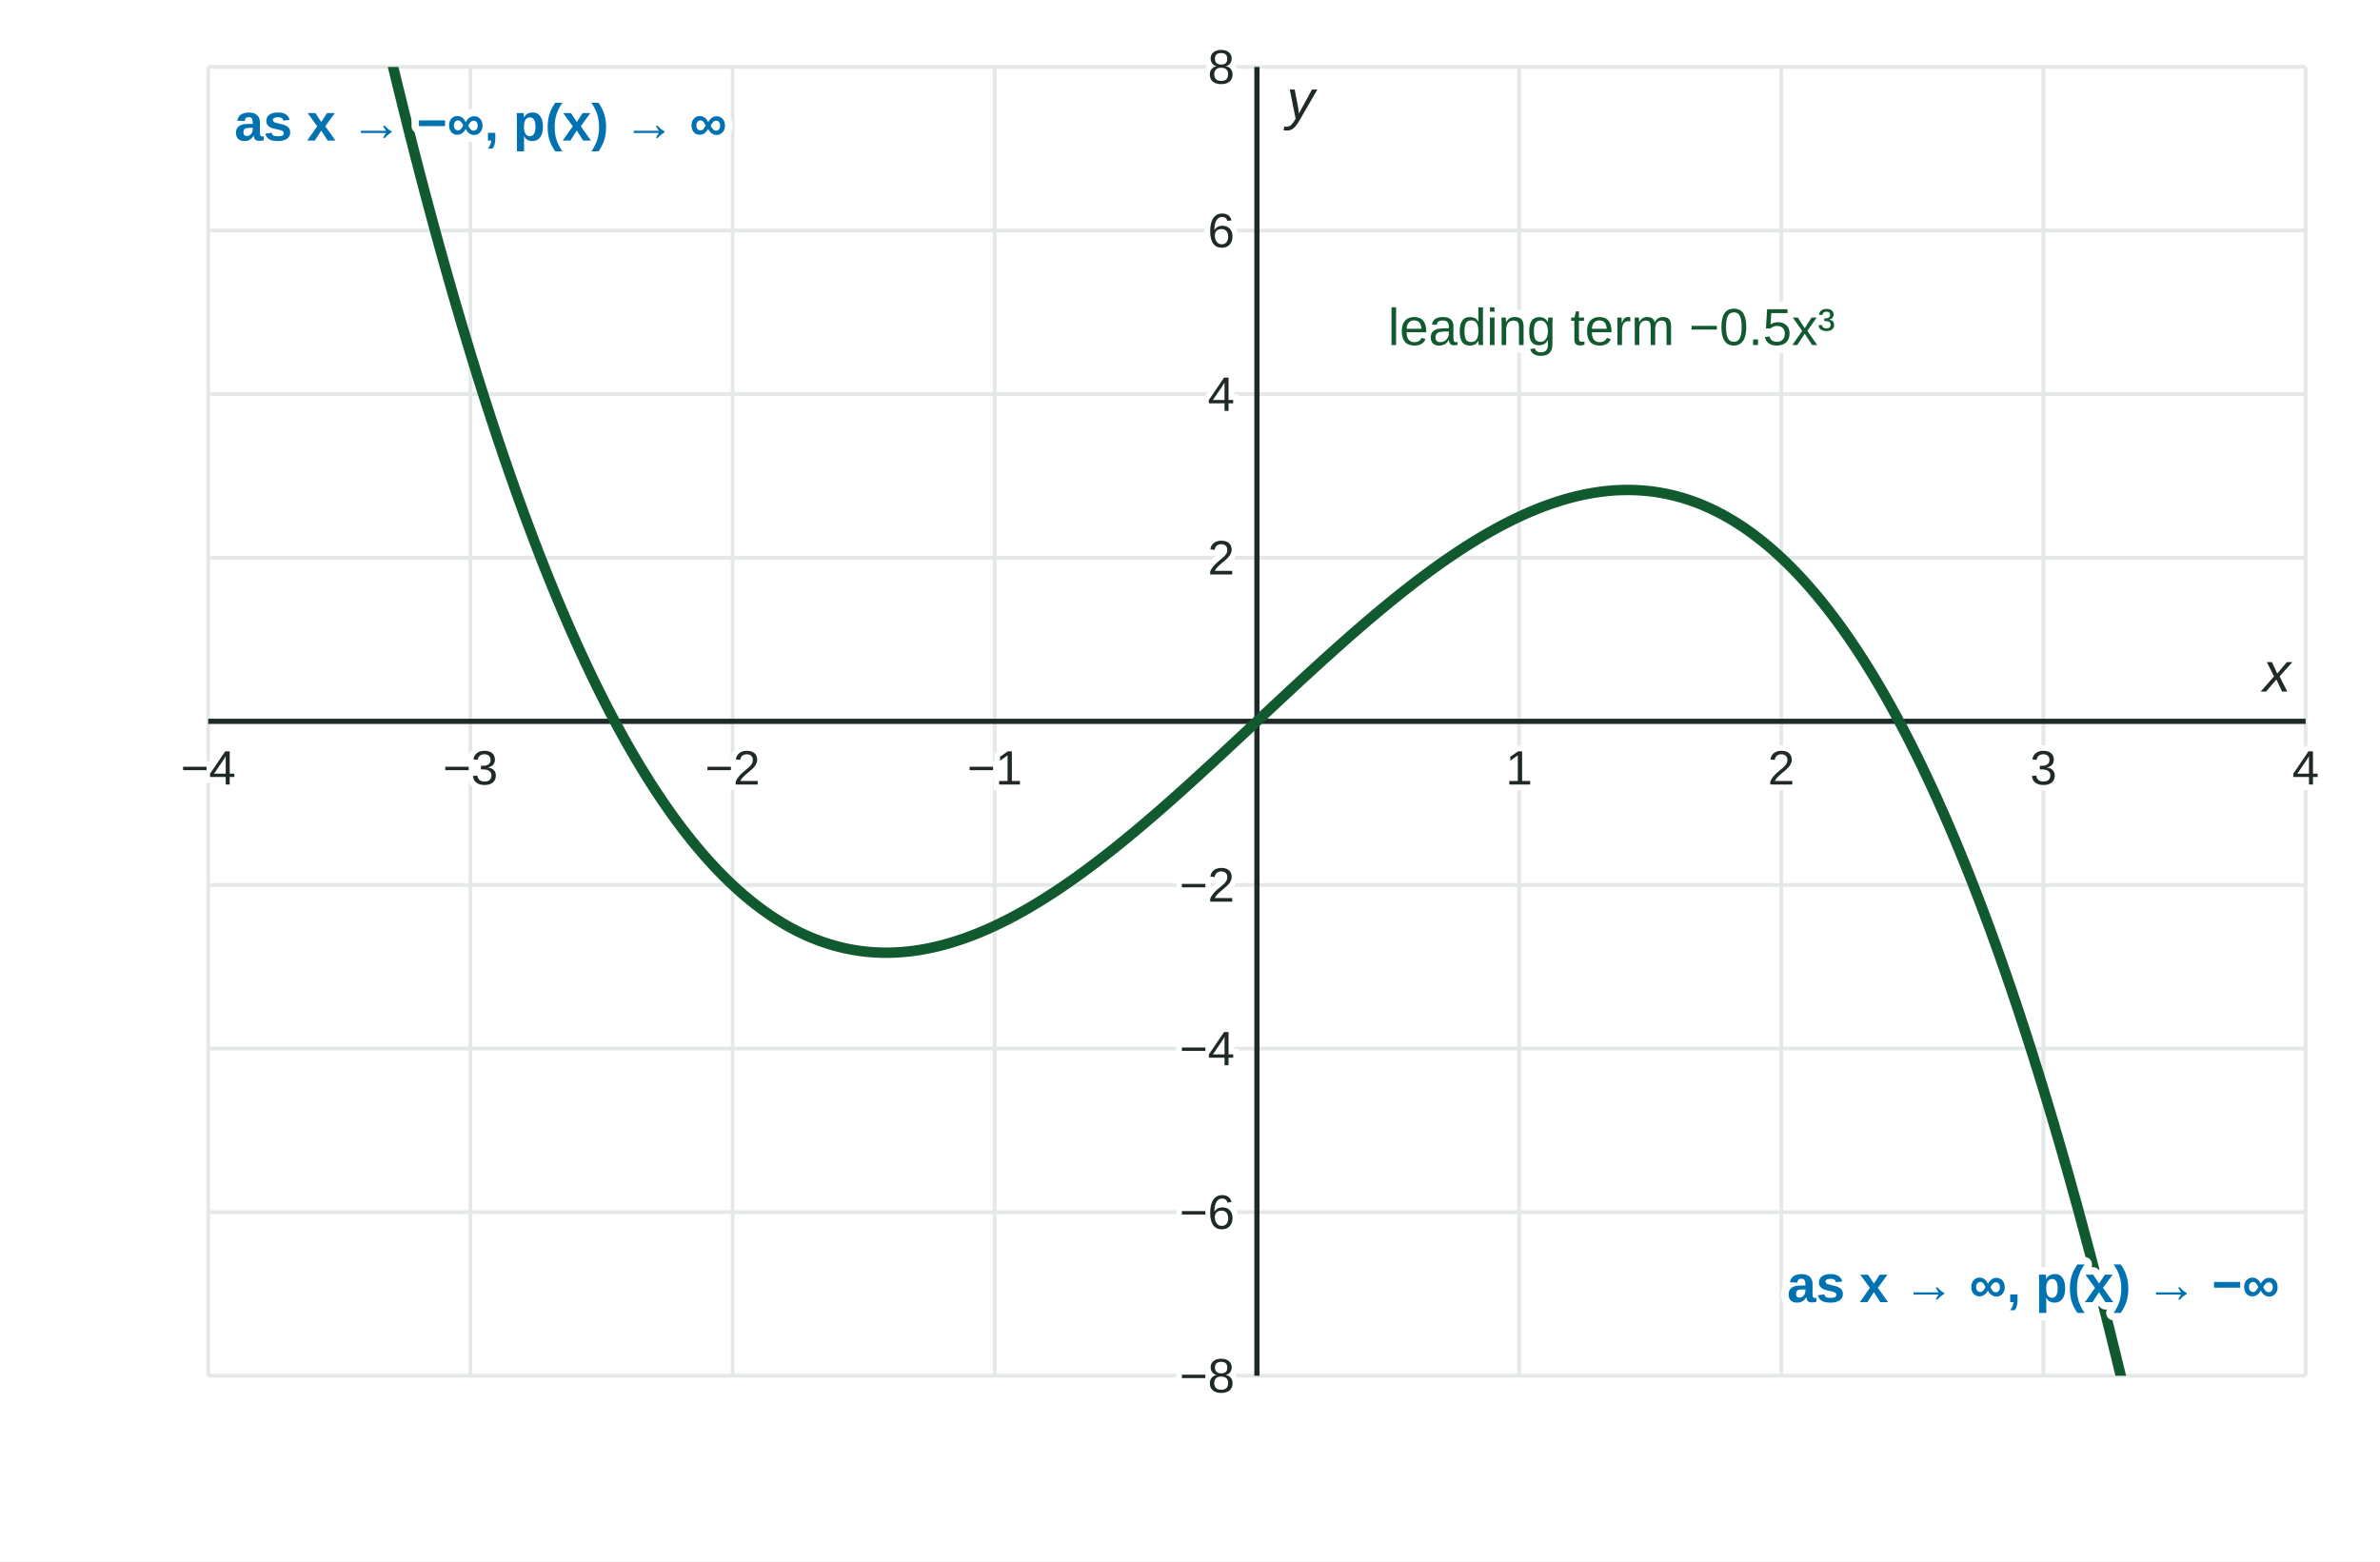
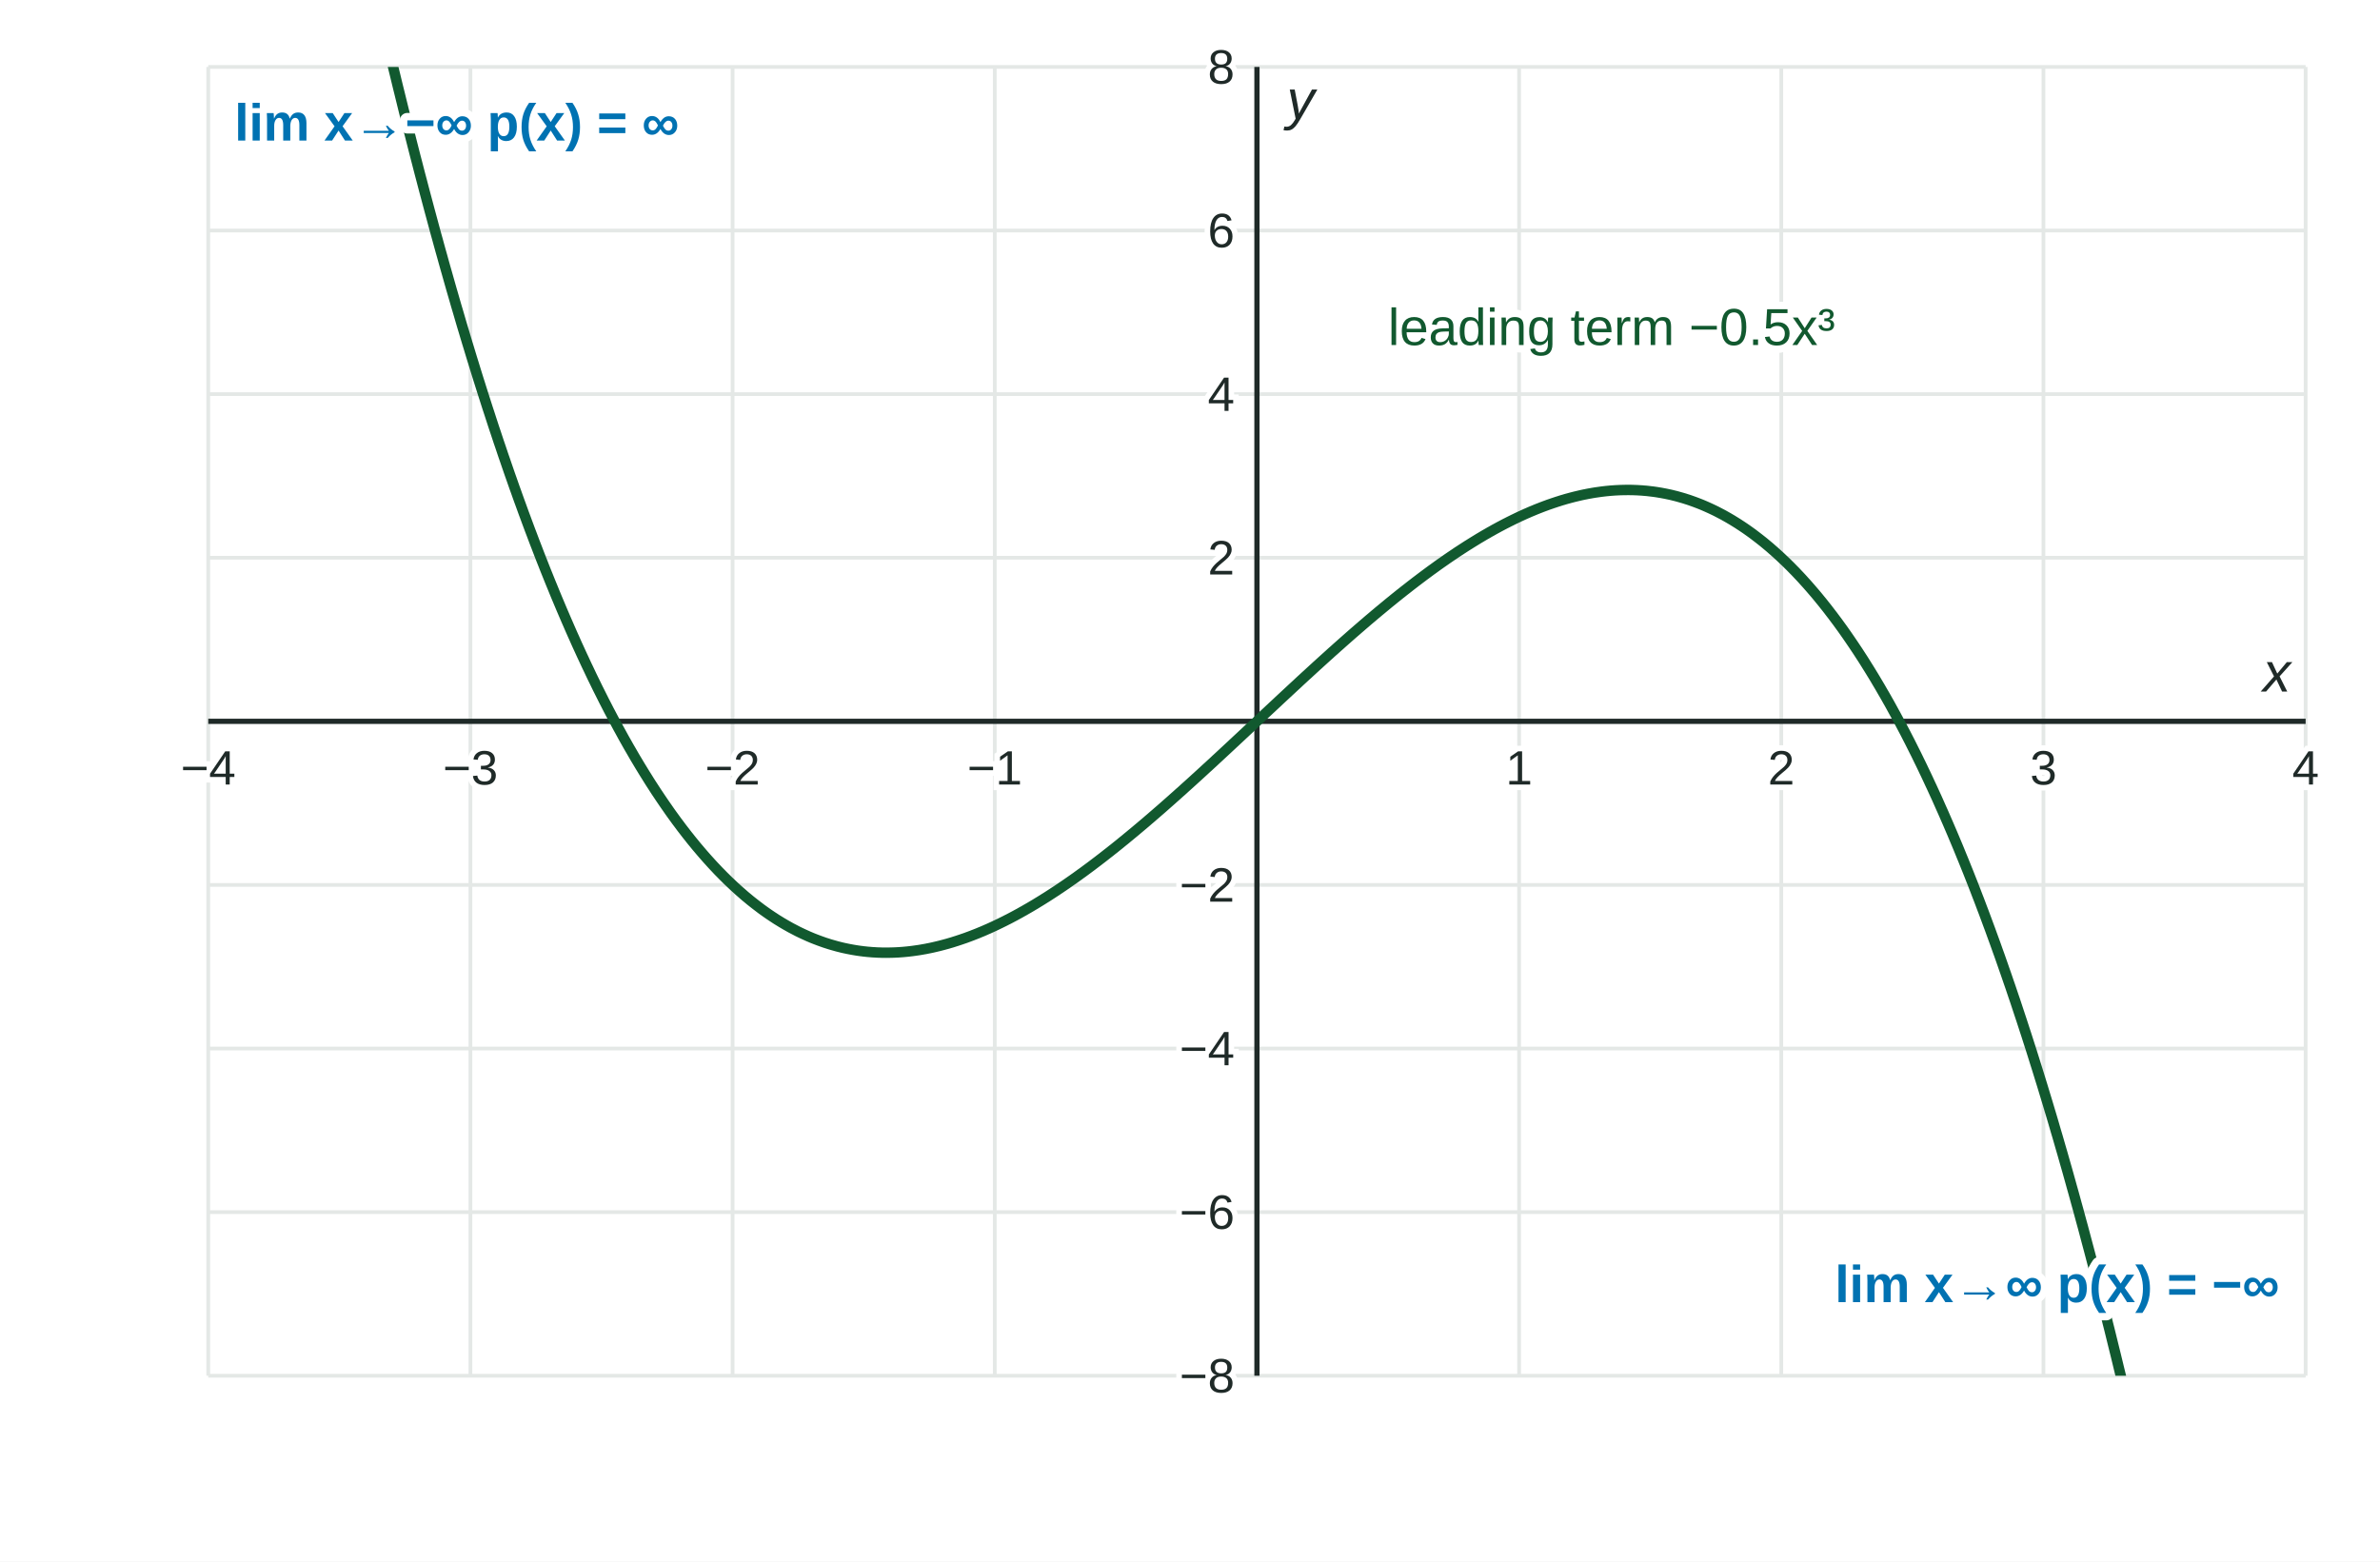
<svg xmlns="http://www.w3.org/2000/svg" width="640" height="420" viewBox="0 0 640 420" role="img" aria-labelledby="t d" font-family="Arial, Helvetica, sans-serif">
  <rect width="640" height="420" fill="#FFFFFF" />
  <clipPath id="c">
    <rect x="56" y="18" width="564" height="352" />
  </clipPath>
  <line x1="56" y1="18" x2="56" y2="370" stroke="#E4E8E6" stroke-width="1" />
  <line x1="126.5" y1="18" x2="126.5" y2="370" stroke="#E4E8E6" stroke-width="1" />
  <line x1="197" y1="18" x2="197" y2="370" stroke="#E4E8E6" stroke-width="1" />
  <line x1="267.5" y1="18" x2="267.5" y2="370" stroke="#E4E8E6" stroke-width="1" />
  <line x1="338" y1="18" x2="338" y2="370" stroke="#E4E8E6" stroke-width="1" />
  <line x1="408.5" y1="18" x2="408.5" y2="370" stroke="#E4E8E6" stroke-width="1" />
  <line x1="479" y1="18" x2="479" y2="370" stroke="#E4E8E6" stroke-width="1" />
  <line x1="549.5" y1="18" x2="549.5" y2="370" stroke="#E4E8E6" stroke-width="1" />
  <line x1="620" y1="18" x2="620" y2="370" stroke="#E4E8E6" stroke-width="1" />
  <line x1="56" y1="370" x2="620" y2="370" stroke="#E4E8E6" stroke-width="1" />
  <line x1="56" y1="326" x2="620" y2="326" stroke="#E4E8E6" stroke-width="1" />
  <line x1="56" y1="282" x2="620" y2="282" stroke="#E4E8E6" stroke-width="1" />
  <line x1="56" y1="238" x2="620" y2="238" stroke="#E4E8E6" stroke-width="1" />
  <line x1="56" y1="194" x2="620" y2="194" stroke="#E4E8E6" stroke-width="1" />
  <line x1="56" y1="150" x2="620" y2="150" stroke="#E4E8E6" stroke-width="1" />
  <line x1="56" y1="106" x2="620" y2="106" stroke="#E4E8E6" stroke-width="1" />
  <line x1="56" y1="62" x2="620" y2="62" stroke="#E4E8E6" stroke-width="1" />
  <line x1="56" y1="18" x2="620" y2="18" stroke="#E4E8E6" stroke-width="1" />
  <line x1="56" y1="194" x2="620" y2="194" stroke="#1F2A28" stroke-width="1.4" />
  <line x1="338" y1="18" x2="338" y2="370" stroke="#1F2A28" stroke-width="1.4" />
  <text x="56" y="211" font-size="13" fill="#1F2A28" text-anchor="middle" paint-order="stroke" stroke="#FFFFFF" stroke-width="3">−4</text>
  <text x="126.5" y="211" font-size="13" fill="#1F2A28" text-anchor="middle" paint-order="stroke" stroke="#FFFFFF" stroke-width="3">−3</text>
  <text x="197" y="211" font-size="13" fill="#1F2A28" text-anchor="middle" paint-order="stroke" stroke="#FFFFFF" stroke-width="3">−2</text>
  <text x="267.5" y="211" font-size="13" fill="#1F2A28" text-anchor="middle" paint-order="stroke" stroke="#FFFFFF" stroke-width="3">−1</text>
  <text x="408.5" y="211" font-size="13" fill="#1F2A28" text-anchor="middle" paint-order="stroke" stroke="#FFFFFF" stroke-width="3">1</text>
  <text x="479" y="211" font-size="13" fill="#1F2A28" text-anchor="middle" paint-order="stroke" stroke="#FFFFFF" stroke-width="3">2</text>
  <text x="549.5" y="211" font-size="13" fill="#1F2A28" text-anchor="middle" paint-order="stroke" stroke="#FFFFFF" stroke-width="3">3</text>
  <text x="620" y="211" font-size="13" fill="#1F2A28" text-anchor="middle" paint-order="stroke" stroke="#FFFFFF" stroke-width="3">4</text>
  <text x="332" y="374.5" font-size="13" fill="#1F2A28" text-anchor="end" paint-order="stroke" stroke="#FFFFFF" stroke-width="3">−8</text>
  <text x="332" y="330.5" font-size="13" fill="#1F2A28" text-anchor="end" paint-order="stroke" stroke="#FFFFFF" stroke-width="3">−6</text>
  <text x="332" y="286.5" font-size="13" fill="#1F2A28" text-anchor="end" paint-order="stroke" stroke="#FFFFFF" stroke-width="3">−4</text>
  <text x="332" y="242.5" font-size="13" fill="#1F2A28" text-anchor="end" paint-order="stroke" stroke="#FFFFFF" stroke-width="3">−2</text>
  <text x="332" y="154.5" font-size="13" fill="#1F2A28" text-anchor="end" paint-order="stroke" stroke="#FFFFFF" stroke-width="3">2</text>
  <text x="332" y="110.5" font-size="13" fill="#1F2A28" text-anchor="end" paint-order="stroke" stroke="#FFFFFF" stroke-width="3">4</text>
  <text x="332" y="66.5" font-size="13" fill="#1F2A28" text-anchor="end" paint-order="stroke" stroke="#FFFFFF" stroke-width="3">6</text>
  <text x="332" y="22.5" font-size="13" fill="#1F2A28" text-anchor="end" paint-order="stroke" stroke="#FFFFFF" stroke-width="3">8</text>
  <text x="616" y="186" font-size="15" fill="#1F2A28" text-anchor="end" font-style="italic">x</text>
  <text x="346" y="32" font-size="15" fill="#1F2A28" font-style="italic">y</text>
  <g clip-path="url(#c)">
    <polyline points="84.2,-81.62 84.62,-79.45 85.05,-77.29 85.47,-75.14 85.89,-73 86.31,-70.87 86.74,-68.75 87.16,-66.63 87.58,-64.53 88.01,-62.43 88.43,-60.34 88.85,-58.26 89.28,-56.19 89.7,-54.12 90.12,-52.07 90.54,-50.02 90.97,-47.98 91.39,-45.95 91.81,-43.93 92.24,-41.91 92.66,-39.91 93.08,-37.91 93.51,-35.92 93.93,-33.94 94.35,-31.96 94.77,-30 95.2,-28.04 95.62,-26.09 96.04,-24.15 96.47,-22.22 96.89,-20.3 97.31,-18.38 97.74,-16.48 98.16,-14.58 98.58,-12.68 99,-10.8 99.43,-8.92 99.85,-7.06 100.27,-5.2 100.7,-3.35 101.12,-1.5 101.54,0.33 101.97,2.16 102.39,3.98 102.81,5.79 103.23,7.59 103.66,9.39 104.08,11.18 104.5,12.96 104.93,14.73 105.35,16.49 105.77,18.25 106.2,20 106.62,21.74 107.04,23.47 107.47,25.2 107.89,26.91 108.31,28.62 108.73,30.33 109.16,32.02 109.58,33.71 110,35.38 110.43,37.06 110.85,38.72 111.27,40.37 111.69,42.02 112.12,43.66 112.54,45.3 112.96,46.92 113.39,48.54 113.81,50.15 114.23,51.75 114.66,53.35 115.08,54.93 115.5,56.51 115.93,58.09 116.35,59.65 116.77,61.21 117.19,62.76 117.62,64.3 118.04,65.84 118.46,67.36 118.89,68.88 119.31,70.4 119.73,71.9 120.16,73.4 120.58,74.89 121,76.37 121.42,77.85 121.85,79.32 122.27,80.78 122.69,82.24 123.12,83.68 123.54,85.12 123.96,86.56 124.38,87.98 124.81,89.4 125.23,90.81 125.65,92.21 126.08,93.61 126.5,95 126.92,96.38 127.35,97.76 127.77,99.13 128.19,100.49 128.61,101.84 129.04,103.19 129.46,104.53 129.88,105.86 130.31,107.19 130.73,108.51 131.15,109.82 131.58,111.12 132,112.42 132.42,113.71 132.84,115 133.27,116.27 133.69,117.54 134.11,118.81 134.54,120.06 134.96,121.31 135.38,122.56 135.81,123.79 136.23,125.02 136.65,126.24 137.07,127.46 137.5,128.67 137.92,129.87 138.34,131.07 138.77,132.25 139.19,133.44 139.61,134.61 140.04,135.78 140.46,136.94 140.88,138.1 141.31,139.25 141.73,140.39 142.15,141.52 142.57,142.65 143,143.77 143.42,144.89 143.84,146 144.27,147.1 144.69,148.2 145.11,149.29 145.53,150.37 145.96,151.45 146.38,152.52 146.8,153.58 147.23,154.64 147.65,155.69 148.07,156.73 148.5,157.77 148.92,158.8 149.34,159.83 149.76,160.84 150.19,161.86 150.61,162.86 151.03,163.86 151.46,164.86 151.88,165.84 152.3,166.82 152.73,167.8 153.15,168.77 153.57,169.73 153.99,170.68 154.42,171.63 154.84,172.58 155.26,173.52 155.69,174.45 156.11,175.37 156.53,176.29 156.96,177.2 157.38,178.11 157.8,179.01 158.23,179.9 158.65,180.79 159.07,181.68 159.49,182.55 159.92,183.42 160.34,184.29 160.76,185.15 161.19,186 161.61,186.84 162.03,187.68 162.45,188.52 162.88,189.35 163.3,190.17 163.72,190.99 164.15,191.8 164.57,192.6 164.99,193.4 165.42,194.2 165.84,194.98 166.26,195.77 166.69,196.54 167.11,197.31 167.53,198.08 167.95,198.84 168.38,199.59 168.8,200.34 169.22,201.08 169.65,201.81 170.07,202.54 170.49,203.27 170.91,203.99 171.34,204.7 171.76,205.41 172.18,206.11 172.61,206.81 173.03,207.5 173.45,208.18 173.88,208.86 174.3,209.54 174.72,210.21 175.14,210.87 175.57,211.53 175.99,212.18 176.41,212.83 176.84,213.47 177.26,214.1 177.68,214.73 178.11,215.36 178.53,215.98 178.95,216.59 179.38,217.2 179.8,217.81 180.22,218.41 180.64,219 181.07,219.59 181.49,220.17 181.91,220.75 182.34,221.32 182.76,221.88 183.18,222.45 183.6,223 184.03,223.55 184.45,224.1 184.87,224.64 185.3,225.17 185.72,225.71 186.14,226.23 186.57,226.75 186.99,227.27 187.41,227.78 187.84,228.28 188.26,228.78 188.68,229.27 189.1,229.76 189.53,230.25 189.95,230.73 190.37,231.2 190.8,231.67 191.22,232.14 191.64,232.6 192.06,233.05 192.49,233.5 192.91,233.95 193.33,234.39 193.76,234.82 194.18,235.25 194.6,235.68 195.03,236.1 195.45,236.52 195.87,236.93 196.3,237.33 196.72,237.73 197.14,238.13 197.56,238.52 197.99,238.91 198.41,239.29 198.83,239.67 199.26,240.04 199.68,240.41 200.1,240.78 200.52,241.14 200.95,241.49 201.37,241.84 201.79,242.19 202.22,242.53 202.64,242.86 203.06,243.19 203.49,243.52 203.91,243.84 204.33,244.16 204.75,244.48 205.18,244.79 205.6,245.09 206.02,245.39 206.45,245.69 206.87,245.98 207.29,246.26 207.72,246.55 208.14,246.82 208.56,247.1 208.98,247.37 209.41,247.63 209.83,247.89 210.25,248.15 210.68,248.4 211.1,248.65 211.52,248.89 211.95,249.13 212.37,249.37 212.79,249.6 213.22,249.82 213.64,250.04 214.06,250.26 214.48,250.48 214.91,250.69 215.33,250.89 215.75,251.09 216.18,251.29 216.6,251.48 217.02,251.67 217.44,251.86 217.87,252.04 218.29,252.22 218.71,252.39 219.14,252.56 219.56,252.72 219.98,252.88 220.41,253.04 220.83,253.19 221.25,253.34 221.67,253.49 222.1,253.63 222.52,253.76 222.94,253.9 223.37,254.03 223.79,254.15 224.21,254.27 224.64,254.39 225.06,254.51 225.48,254.62 225.9,254.72 226.33,254.83 226.75,254.93 227.17,255.02 227.6,255.11 228.02,255.2 228.44,255.28 228.87,255.36 229.29,255.44 229.71,255.51 230.13,255.58 230.56,255.65 230.98,255.71 231.4,255.77 231.83,255.82 232.25,255.88 232.67,255.92 233.1,255.97 233.52,256.01 233.94,256.04 234.36,256.08 234.79,256.11 235.21,256.13 235.63,256.16 236.06,256.18 236.48,256.19 236.9,256.21 237.33,256.22 237.75,256.22 238.17,256.23 238.59,256.22 239.02,256.22 239.44,256.21 239.86,256.2 240.29,256.19 240.71,256.17 241.13,256.15 241.56,256.13 241.98,256.1 242.4,256.07 242.82,256.04 243.25,256 243.67,255.96 244.09,255.92 244.52,255.87 244.94,255.82 245.36,255.77 245.79,255.71 246.21,255.65 246.63,255.59 247.06,255.53 247.48,255.46 247.9,255.39 248.32,255.31 248.75,255.24 249.17,255.16 249.59,255.07 250.02,254.99 250.44,254.9 250.86,254.81 251.28,254.71 251.71,254.61 252.13,254.51 252.55,254.41 252.98,254.3 253.4,254.19 253.82,254.08 254.25,253.96 254.67,253.85 255.09,253.73 255.52,253.6 255.94,253.48 256.36,253.35 256.78,253.21 257.21,253.08 257.63,252.94 258.05,252.8 258.48,252.66 258.9,252.51 259.32,252.37 259.75,252.22 260.17,252.06 260.59,251.91 261.01,251.75 261.44,251.59 261.86,251.42 262.28,251.26 262.71,251.09 263.13,250.92 263.55,250.74 263.98,250.57 264.4,250.39 264.82,250.21 265.24,250.02 265.67,249.84 266.09,249.65 266.51,249.46 266.94,249.26 267.36,249.07 267.78,248.87 268.2,248.67 268.63,248.46 269.05,248.26 269.47,248.05 269.9,247.84 270.32,247.63 270.74,247.41 271.17,247.2 271.59,246.98 272.01,246.76 272.44,246.53 272.86,246.31 273.28,246.08 273.7,245.85 274.13,245.62 274.55,245.38 274.97,245.14 275.4,244.91 275.82,244.66 276.24,244.42 276.66,244.18 277.09,243.93 277.51,243.68 277.93,243.43 278.36,243.18 278.78,242.92 279.2,242.66 279.63,242.4 280.05,242.14 280.47,241.88 280.89,241.61 281.32,241.35 281.74,241.08 282.16,240.81 282.59,240.53 283.01,240.26 283.43,239.98 283.86,239.71 284.28,239.43 284.7,239.14 285.13,238.86 285.55,238.57 285.97,238.29 286.39,238 286.82,237.71 287.24,237.41 287.66,237.12 288.09,236.82 288.51,236.53 288.93,236.23 289.36,235.93 289.78,235.62 290.2,235.32 290.62,235.01 291.05,234.71 291.47,234.4 291.89,234.09 292.32,233.77 292.74,233.46 293.16,233.15 293.59,232.83 294.01,232.51 294.43,232.19 294.85,231.87 295.28,231.55 295.7,231.22 296.12,230.9 296.55,230.57 296.97,230.24 297.39,229.91 297.81,229.58 298.24,229.25 298.66,228.92 299.08,228.58 299.51,228.25 299.93,227.91 300.35,227.57 300.78,227.23 301.2,226.89 301.62,226.54 302.04,226.2 302.47,225.86 302.89,225.51 303.31,225.16 303.74,224.81 304.16,224.46 304.58,224.11 305.01,223.76 305.43,223.41 305.85,223.05 306.27,222.7 306.7,222.34 307.12,221.98 307.54,221.63 307.97,221.27 308.39,220.91 308.81,220.54 309.24,220.18 309.66,219.82 310.08,219.45 310.5,219.09 310.93,218.72 311.35,218.35 311.77,217.99 312.2,217.62 312.62,217.25 313.04,216.88 313.47,216.5 313.89,216.13 314.31,215.76 314.74,215.38 315.16,215.01 315.58,214.63 316,214.26 316.43,213.88 316.85,213.5 317.27,213.12 317.7,212.75 318.12,212.37 318.54,211.98 318.96,211.6 319.39,211.22 319.81,210.84 320.23,210.46 320.66,210.07 321.08,209.69 321.5,209.3 321.93,208.92 322.35,208.53 322.77,208.15 323.19,207.76 323.62,207.37 324.04,206.98 324.46,206.59 324.89,206.21 325.31,205.82 325.73,205.43 326.16,205.04 326.58,204.65 327,204.25 327.43,203.86 327.85,203.47 328.27,203.08 328.69,202.69 329.12,202.29 329.54,201.9 329.96,201.51 330.39,201.11 330.81,200.72 331.23,200.33 331.65,199.93 332.08,199.54 332.5,199.14 332.92,198.75 333.35,198.35 333.77,197.96 334.19,197.56 334.62,197.17 335.04,196.77 335.46,196.38 335.88,195.98 336.31,195.58 336.73,195.19 337.15,194.79 337.58,194.4 338,194 338.42,193.6 338.85,193.21 339.27,192.81 339.69,192.42 340.11,192.02 340.54,191.62 340.96,191.23 341.38,190.83 341.81,190.44 342.23,190.04 342.65,189.65 343.08,189.25 343.5,188.86 343.92,188.46 344.34,188.07 344.77,187.67 345.19,187.28 345.61,186.89 346.04,186.49 346.46,186.1 346.88,185.71 347.31,185.31 347.73,184.92 348.15,184.53 348.58,184.14 349,183.75 349.42,183.35 349.84,182.96 350.27,182.57 350.69,182.18 351.11,181.79 351.54,181.41 351.96,181.02 352.38,180.63 352.81,180.24 353.23,179.85 353.65,179.47 354.07,179.08 354.5,178.7 354.92,178.31 355.34,177.93 355.77,177.54 356.19,177.16 356.61,176.78 357.03,176.4 357.46,176.02 357.88,175.63 358.3,175.25 358.73,174.88 359.15,174.5 359.57,174.12 360,173.74 360.42,173.37 360.84,172.99 361.26,172.62 361.69,172.24 362.11,171.87 362.53,171.5 362.96,171.12 363.38,170.75 363.8,170.38 364.23,170.01 364.65,169.65 365.07,169.28 365.5,168.91 365.92,168.55 366.34,168.18 366.76,167.82 367.19,167.46 367.61,167.09 368.03,166.73 368.46,166.37 368.88,166.02 369.3,165.66 369.72,165.3 370.15,164.95 370.57,164.59 370.99,164.24 371.42,163.89 371.84,163.54 372.26,163.19 372.69,162.84 373.11,162.49 373.53,162.14 373.95,161.8 374.38,161.46 374.8,161.11 375.22,160.77 375.65,160.43 376.07,160.09 376.49,159.75 376.92,159.42 377.34,159.08 377.76,158.75 378.19,158.42 378.61,158.09 379.03,157.76 379.45,157.43 379.88,157.1 380.3,156.78 380.72,156.45 381.15,156.13 381.57,155.81 381.99,155.49 382.42,155.17 382.84,154.85 383.26,154.54 383.68,154.23 384.11,153.91 384.53,153.6 384.95,153.29 385.38,152.99 385.8,152.68 386.22,152.38 386.64,152.07 387.07,151.77 387.49,151.47 387.91,151.18 388.34,150.88 388.76,150.59 389.18,150.29 389.61,150 390.03,149.71 390.45,149.43 390.88,149.14 391.3,148.86 391.72,148.57 392.14,148.29 392.57,148.02 392.99,147.74 393.41,147.47 393.84,147.19 394.26,146.92 394.68,146.65 395.11,146.39 395.53,146.12 395.95,145.86 396.37,145.6 396.8,145.34 397.22,145.08 397.64,144.82 398.07,144.57 398.49,144.32 398.91,144.07 399.33,143.82 399.76,143.58 400.18,143.34 400.6,143.09 401.03,142.86 401.45,142.62 401.87,142.38 402.3,142.15 402.72,141.92 403.14,141.69 403.56,141.47 403.99,141.24 404.41,141.02 404.83,140.8 405.26,140.59 405.68,140.37 406.1,140.16 406.53,139.95 406.95,139.74 407.37,139.54 407.8,139.33 408.22,139.13 408.64,138.93 409.06,138.74 409.49,138.54 409.91,138.35 410.33,138.16 410.76,137.98 411.18,137.79 411.6,137.61 412.03,137.43 412.45,137.26 412.87,137.08 413.29,136.91 413.72,136.74 414.14,136.58 414.56,136.41 414.99,136.25 415.41,136.09 415.83,135.94 416.25,135.78 416.68,135.63 417.1,135.49 417.52,135.34 417.95,135.2 418.37,135.06 418.79,134.92 419.22,134.79 419.64,134.65 420.06,134.52 420.49,134.4 420.91,134.27 421.33,134.15 421.75,134.04 422.18,133.92 422.6,133.81 423.02,133.7 423.45,133.59 423.87,133.49 424.29,133.39 424.72,133.29 425.14,133.19 425.56,133.1 425.98,133.01 426.41,132.93 426.83,132.84 427.25,132.76 427.68,132.69 428.1,132.61 428.52,132.54 428.94,132.47 429.37,132.41 429.79,132.35 430.21,132.29 430.64,132.23 431.06,132.18 431.48,132.13 431.91,132.08 432.33,132.04 432.75,132 433.17,131.96 433.6,131.93 434.02,131.9 434.44,131.87 434.87,131.85 435.29,131.83 435.71,131.81 436.14,131.8 436.56,131.79 436.98,131.78 437.41,131.78 437.83,131.77 438.25,131.78 438.67,131.78 439.1,131.79 439.52,131.81 439.94,131.82 440.37,131.84 440.79,131.87 441.21,131.89 441.64,131.92 442.06,131.96 442.48,131.99 442.9,132.03 443.33,132.08 443.75,132.13 444.17,132.18 444.6,132.23 445.02,132.29 445.44,132.35 445.86,132.42 446.29,132.49 446.71,132.56 447.13,132.64 447.56,132.72 447.98,132.8 448.4,132.89 448.83,132.98 449.25,133.07 449.67,133.17 450.09,133.28 450.52,133.38 450.94,133.49 451.36,133.61 451.79,133.73 452.21,133.85 452.63,133.97 453.06,134.1 453.48,134.24 453.9,134.37 454.33,134.51 454.75,134.66 455.17,134.81 455.59,134.96 456.02,135.12 456.44,135.28 456.86,135.44 457.29,135.61 457.71,135.78 458.13,135.96 458.55,136.14 458.98,136.33 459.4,136.52 459.82,136.71 460.25,136.91 460.67,137.11 461.09,137.31 461.52,137.52 461.94,137.74 462.36,137.96 462.78,138.18 463.21,138.4 463.63,138.63 464.05,138.87 464.48,139.11 464.9,139.35 465.32,139.6 465.75,139.85 466.17,140.11 466.59,140.37 467.01,140.63 467.44,140.9 467.86,141.18 468.28,141.45 468.71,141.74 469.13,142.02 469.55,142.31 469.98,142.61 470.4,142.91 470.82,143.21 471.25,143.52 471.67,143.84 472.09,144.16 472.51,144.48 472.94,144.81 473.36,145.14 473.78,145.47 474.21,145.81 474.63,146.16 475.05,146.51 475.47,146.86 475.9,147.22 476.32,147.59 476.74,147.96 477.17,148.33 477.59,148.71 478.01,149.09 478.44,149.48 478.86,149.87 479.28,150.27 479.7,150.67 480.13,151.07 480.55,151.48 480.97,151.9 481.4,152.32 481.82,152.75 482.24,153.18 482.67,153.61 483.09,154.05 483.51,154.5 483.94,154.95 484.36,155.4 484.78,155.86 485.2,156.33 485.63,156.8 486.05,157.27 486.47,157.75 486.9,158.24 487.32,158.73 487.74,159.22 488.17,159.72 488.59,160.22 489.01,160.73 489.43,161.25 489.86,161.77 490.28,162.29 490.7,162.83 491.13,163.36 491.55,163.9 491.97,164.45 492.39,165 492.82,165.55 493.24,166.12 493.66,166.68 494.09,167.25 494.51,167.83 494.93,168.41 495.36,169 495.78,169.59 496.2,170.19 496.63,170.8 497.05,171.41 497.47,172.02 497.89,172.64 498.32,173.27 498.74,173.9 499.16,174.53 499.59,175.17 500.01,175.82 500.43,176.47 500.86,177.13 501.28,177.79 501.7,178.46 502.12,179.14 502.55,179.82 502.97,180.5 503.39,181.19 503.82,181.89 504.24,182.59 504.66,183.3 505.08,184.01 505.51,184.73 505.93,185.46 506.35,186.19 506.78,186.92 507.2,187.66 507.62,188.41 508.05,189.16 508.47,189.92 508.89,190.69 509.31,191.46 509.74,192.23 510.16,193.02 510.58,193.8 511.01,194.6 511.43,195.4 511.85,196.2 512.28,197.01 512.7,197.83 513.12,198.65 513.55,199.48 513.97,200.32 514.39,201.16 514.81,202 515.24,202.85 515.66,203.71 516.08,204.58 516.51,205.45 516.93,206.32 517.35,207.21 517.78,208.1 518.2,208.99 518.62,209.89 519.04,210.8 519.47,211.71 519.89,212.63 520.31,213.55 520.74,214.48 521.16,215.42 521.58,216.37 522,217.32 522.43,218.27 522.85,219.23 523.27,220.2 523.7,221.18 524.12,222.16 524.54,223.14 524.97,224.14 525.39,225.14 525.81,226.14 526.24,227.16 526.66,228.17 527.08,229.2 527.5,230.23 527.93,231.27 528.35,232.31 528.77,233.36 529.2,234.42 529.62,235.48 530.04,236.55 530.47,237.63 530.89,238.71 531.31,239.8 531.73,240.9 532.16,242 532.58,243.11 533,244.23 533.43,245.35 533.85,246.48 534.27,247.61 534.69,248.75 535.12,249.9 535.54,251.06 535.96,252.22 536.39,253.39 536.81,254.56 537.23,255.75 537.66,256.93 538.08,258.13 538.5,259.33 538.92,260.54 539.35,261.76 539.77,262.98 540.19,264.21 540.62,265.44 541.04,266.69 541.46,267.94 541.89,269.19 542.31,270.46 542.73,271.73 543.15,273 543.58,274.29 544,275.58 544.42,276.88 544.85,278.18 545.27,279.49 545.69,280.81 546.12,282.14 546.54,283.47 546.96,284.81 547.38,286.16 547.81,287.51 548.23,288.87 548.65,290.24 549.08,291.62 549.5,293 549.92,294.39 550.35,295.79 550.77,297.19 551.19,298.6 551.62,300.02 552.04,301.44 552.46,302.88 552.88,304.32 553.31,305.76 553.73,307.22 554.15,308.68 554.58,310.15 555,311.63 555.42,313.11 555.85,314.6 556.27,316.1 556.69,317.6 557.11,319.12 557.54,320.64 557.96,322.16 558.38,323.7 558.81,325.24 559.23,326.79 559.65,328.35 560.08,329.91 560.5,331.49 560.92,333.07 561.34,334.65 561.77,336.25 562.19,337.85 562.61,339.46 563.04,341.08 563.46,342.7 563.88,344.34 564.3,345.98 564.73,347.63 565.15,349.28 565.57,350.94 566,352.62 566.42,354.29 566.84,355.98 567.27,357.67 567.69,359.38 568.11,361.09 568.53,362.8 568.96,364.53 569.38,366.26 569.8,368 570.23,369.75 570.65,371.51 571.07,373.27 571.5,375.04 571.92,376.82 572.34,378.61 572.76,380.41 573.19,382.21 573.61,384.02 574.03,385.84 574.46,387.67 574.88,389.5 575.3,391.35 575.73,393.2 576.15,395.06 576.57,396.92 577,398.8 577.42,400.68 577.84,402.58 578.26,404.48 578.69,406.38 579.11,408.3 579.53,410.22 579.96,412.15 580.38,414.09 580.8,416.04 581.22,418 581.65,419.96 582.07,421.94 582.49,423.92 582.92,425.91 583.34,427.91 583.76,429.91 584.19,431.93 584.61,433.95 585.03,435.98 585.46,438.02 585.88,440.07 586.3,442.12 586.72,444.19 587.15,446.26 587.57,448.34 587.99,450.43 588.42,452.53 588.84,454.63 589.26,456.75 589.69,458.87 590.11,461 590.53,463.14 590.95,465.29 591.38,467.45 591.8,469.62" fill="none" stroke="#11592F" stroke-width="2.8" stroke-linejoin="round" stroke-linecap="round" />
  </g>
-   <text x="63.05" y="37.8" font-size="14" fill="#0072B2" text-anchor="start" stroke="#FFFFFF" stroke-width="4" stroke-linejoin="round" paint-order="stroke" font-weight="bold">as x → −∞, p(x) → ∞</text>
-   <text x="612.95" y="350.2" font-size="14" fill="#0072B2" text-anchor="end" stroke="#FFFFFF" stroke-width="4" stroke-linejoin="round" paint-order="stroke" font-weight="bold">as x → ∞, p(x) → −∞</text>
+   <text x="63.05" y="37.8" font-size="14" fill="#0072B2" text-anchor="start" stroke="#FFFFFF" stroke-width="4" stroke-linejoin="round" paint-order="stroke" font-weight="bold">lim x→−∞ p(x) = ∞</text>
+   <text x="612.95" y="350.2" font-size="14" fill="#0072B2" text-anchor="end" stroke="#FFFFFF" stroke-width="4" stroke-linejoin="round" paint-order="stroke" font-weight="bold">lim x→∞ p(x) = −∞</text>
  <text x="373.25" y="92.8" font-size="14" fill="#11592F" text-anchor="start" stroke="#FFFFFF" stroke-width="4" stroke-linejoin="round" paint-order="stroke">leading term −0.5x³</text>
</svg>
